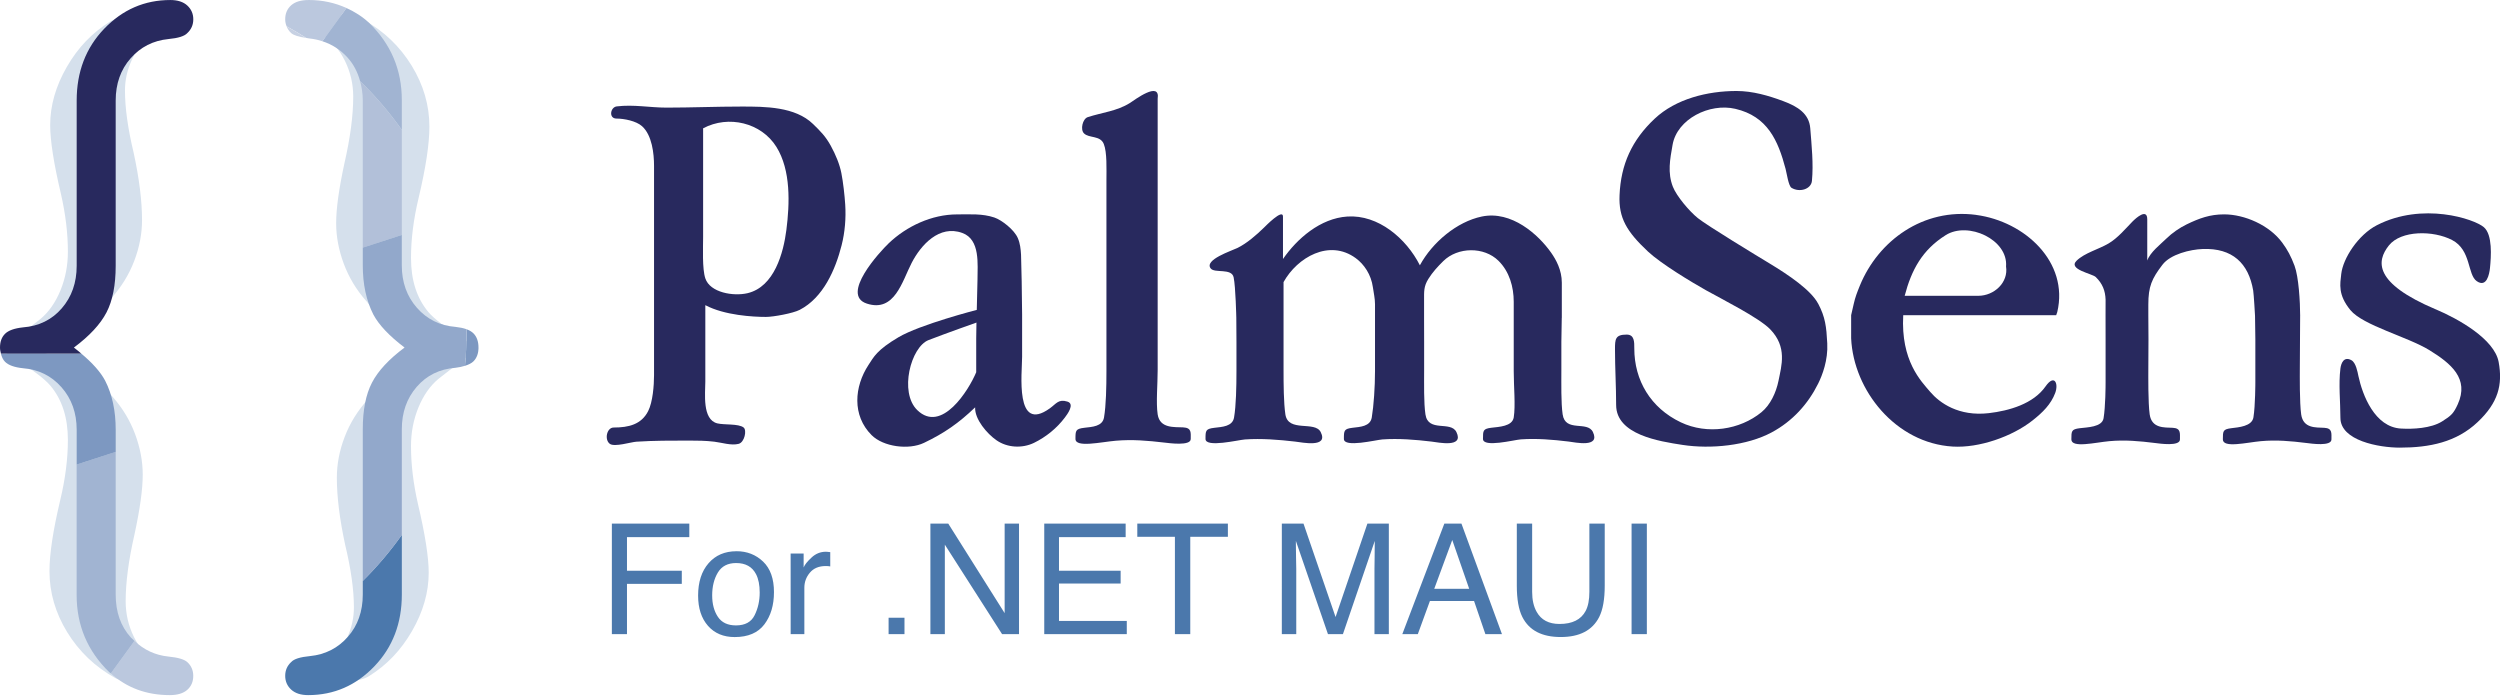
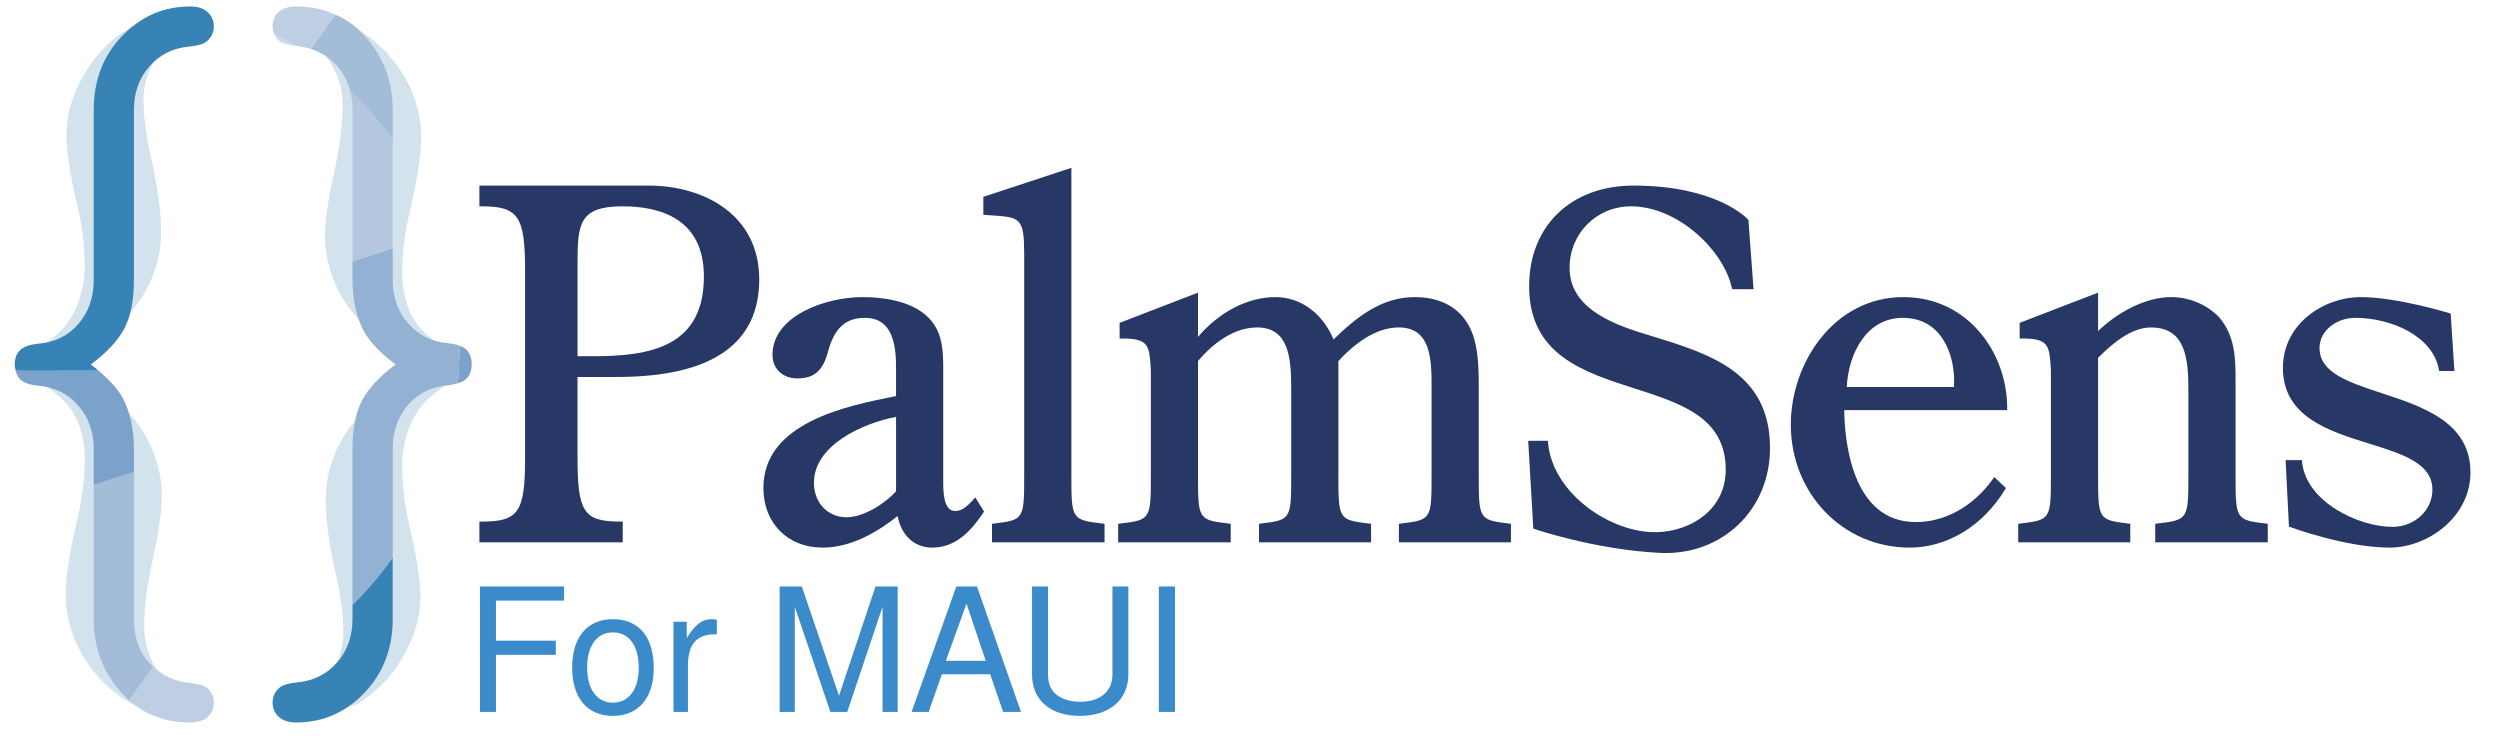
- <svg xmlns="http://www.w3.org/2000/svg" width="132.73" height="36.905" version="1.1" viewBox="0 0 132.73 36.905">
-   <g transform="translate(-25.93,-20.731)">
-     <g fill="#d5e0ec">
-       <path d="m36.168 21.653c-0.9 0.178-1.656 0.499-2.273 0.964-0.406 0.342-0.73 0.776-0.969 1.302-0.241 0.526-0.361 1.063-0.361 1.611 0 0.928 0.154 2.035 0.463 3.32 0.295 1.367 0.443 2.556 0.443 3.568 0 0.723-0.139 1.449-0.417 2.172-0.276 0.726-0.691 1.396-1.247 2.011-0.528 0.641-1.108 1.14-1.736 1.495-0.628 0.357-1.51 0.685-2.642 0.986v0.082c1.145 0.369 2.053 0.752 2.725 1.148s1.26 0.894 1.764 1.497c0.519 0.588 0.913 1.244 1.184 1.967 0.269 0.726 0.406 1.442 0.406 2.153 0 0.779-0.148 1.844-0.443 3.199-0.309 1.353-0.463 2.529-0.463 3.525 0 0.67 0.146 1.299 0.435 1.888 0.289 0.586 0.663 1.032 1.117 1.331 0.432 0.357 1.104 0.622 2.014 0.8 0 0-3.064 0.646-4.128 0.051-1.067-0.593-1.912-1.403-2.542-2.428-0.628-1.027-0.941-2.105-0.941-3.24 0-0.916 0.191-2.172 0.571-3.773 0.272-1.133 0.406-2.199 0.406-3.197 0-1.177-0.306-2.134-0.923-2.871-0.615-0.738-2.659-1.92-2.659-1.92s1.595-1.203 2.125-1.627c0.443-0.369 0.797-0.875 1.062-1.516 0.263-0.644 0.395-1.326 0.395-2.052 0-0.969-0.122-1.994-0.369-3.074-0.38-1.613-0.571-2.83-0.571-3.65 0-1.039 0.295-2.071 0.886-3.096s1.334-1.8 2.29-2.399 4.398-0.227 4.398-0.227z" />
-       <path d="m41.117 56.86c0.9-0.178 1.656-0.499 2.273-0.964 0.406-0.342 0.73-0.776 0.969-1.302 0.241-0.526 0.361-1.063 0.361-1.611 0-0.928-0.154-2.035-0.463-3.32-0.295-1.367-0.443-2.556-0.443-3.568 0-0.723 0.139-1.449 0.417-2.172 0.276-0.726 0.691-1.396 1.247-2.011 0.528-0.641 1.108-1.14 1.736-1.495 0.628-0.357 1.51-0.685 2.642-0.986v-0.082c-1.145-0.369-2.053-0.752-2.725-1.148s-1.26-0.894-1.764-1.497c-0.519-0.588-0.913-1.244-1.184-1.967-0.269-0.726-0.406-1.442-0.406-2.153 0-0.779 0.148-1.844 0.443-3.199 0.309-1.353 0.463-2.529 0.463-3.525 0-0.67-0.146-1.299-0.435-1.888-0.289-0.586-0.663-1.032-1.117-1.331-0.432-0.357-1.104-0.622-2.014-0.8 0 0 3.064-0.646 4.128-0.051 1.067 0.593 1.912 1.403 2.542 2.428 0.628 1.027 0.941 2.105 0.941 3.24 0 0.916-0.191 2.172-0.571 3.773-0.272 1.133-0.406 2.199-0.406 3.197 0 1.177 0.306 2.134 0.923 2.871 0.615 0.738 2.659 1.92 2.659 1.92s-1.595 1.203-2.125 1.627c-0.443 0.369-0.797 0.875-1.062 1.516-0.263 0.644-0.395 1.326-0.395 2.052 0 0.969 0.122 1.994 0.369 3.074 0.38 1.613 0.571 2.83 0.571 3.65 0 1.039-0.295 2.071-0.886 3.096s-1.334 1.8-2.29 2.399-4.398 0.227-4.398 0.227z" />
-     </g>
+ <svg xmlns="http://www.w3.org/2000/svg" version="1.1" viewBox="0 0 620 187.35">
+   <defs>
+     <style>.st0 {
+         fill: #2a2d69;
+       }
+ 
+       .st1 {
+         fill: #3783b6;
+       }
+ 
+       .st2 {
+         fill: #c9d6e7;
+       }
+ 
+       .st3 {
+         fill: none;
+       }
+ 
+       .st4 {
+         opacity: .23;
+       }
+ 
+       .st5 {
+         fill: #b4c7df;
+       }
+ 
+       .st6 {
+         fill: #3b8bcb;
+       }
+ 
+       .st7 {
+         display: none;
+       }
+ 
+       .st8 {
+         fill: #273866;
+       }
+ 
+       .st9 {
+         fill: #7ba2ca;
+       }
+ 
+       .st10 {
+         fill: #becee3;
+       }
+ 
+       .st11 {
+         fill: #a3bcd8;
+       }
+ 
+       .st12 {
+         fill: #93b1d2;
+       }</style>
+   </defs>
+   <g class="st7">
+     <path class="st3" d="m375.33 171.93c12.15 0 22.132-9.43 23.03-21.354h-46.06c0.898 11.924 10.88 21.354 23.03 21.354z" />
+     <path class="st0" d="M346.589,147.231h5.684c.799-11.423,9.938-20.565,21.352-21.396v-5.697c-14.544.846-26.221,12.54-27.036,27.092Z" />
+     <path class="st10" d="m404.06 150.6h-5.697c-0.831 11.414-9.973 20.553-21.396 21.352v5.684c14.552-0.815 26.246-12.492 27.092-27.036z" />
  </g>
-   <g transform="translate(-25.93,-20.731)" display="none">
-     <path d="m38.763 62.282c12.15 0 22.132-9.43 23.03-21.354h-46.06c0.898 11.924 10.88 21.354 23.03 21.354z" fill="none" />
-     <path d="m10.025 37.588h5.684c0.799-11.423 9.938-20.565 21.352-21.396v-5.697c-14.544 0.846-26.221 12.54-27.036 27.092z" fill="#28295e" />
-     <path d="m67.5 40.956h-5.697c-0.831 11.414-9.973 20.553-21.396 21.352v5.684c14.552-0.815 26.246-12.492 27.092-27.036z" fill="#bbc8de" />
+   <g class="st4">
+     <path class="st1" d="m67.823 175.44c4.328-0.858 7.966-2.401 10.935-4.64 1.955-1.647 3.513-3.735 4.663-6.264 1.16-2.529 1.735-5.116 1.735-7.749 0-4.466-0.742-9.791-2.227-15.974-1.422-6.577-2.133-12.297-2.133-17.169 0-3.48 0.669-6.972 2.007-10.452 1.328-3.492 3.325-6.717 6.001-9.675 2.54-3.086 5.332-5.487 8.353-7.192 3.021-1.717 7.266-3.295 12.713-4.745v-0.394c-5.51-1.775-9.879-3.619-13.11-5.522-3.23-1.902-6.064-4.304-8.489-7.204-2.499-2.831-4.391-5.986-5.698-9.466-1.296-3.492-1.955-6.937-1.955-10.359 0-3.747 0.711-8.874 2.133-15.394 1.485-6.508 2.227-12.169 2.227-16.96 0-3.225-0.7-6.253-2.091-9.083-1.39-2.819-3.189-4.965-5.374-6.403-2.08-1.717-5.311-2.993-9.691-3.851 0 0 14.741-3.109 19.864-0.244 5.133 2.854 9.2 6.752 12.232 11.682 3.021 4.942 4.527 10.127 4.527 15.591 0 4.408-0.92 10.452-2.75 18.155-1.307 5.452-1.955 10.58-1.955 15.382 0 5.661 1.474 10.266 4.443 13.816 2.959 3.55 12.796 9.236 12.796 9.236s-7.674 5.786-10.224 7.828c-2.133 1.775-3.837 4.211-5.112 7.297-1.265 3.097-1.903 6.38-1.903 9.872 0 4.663 0.585 9.594 1.777 14.791 1.83 7.761 2.75 13.619 2.75 17.563 0 5-1.422 9.965-4.265 14.895-2.844 4.93-6.416 8.663-11.019 11.543s-21.16 1.09-21.16 1.09z" />
  </g>
-   <g transform="translate(-25.93,-20.731)">
-     <path d="m42.315 20.732c-0.406 0-0.715 0.093-0.926 0.28s-0.317 0.435-0.317 0.743c0 0.136 0.028 0.259 0.074 0.373 0.351 0.197 0.699 0.396 1.036 0.614 0.074 0.011 0.124 0.028 0.207 0.036 0.231 0.024 0.448 0.075 0.657 0.142l1.281-1.763c-0.602-0.273-1.267-0.426-2.011-0.426" fill="#bbc8de" />
-     <path d="m44.325 21.158-1.281 1.763c0.511 0.163 0.961 0.449 1.342 0.87 0.32 0.354 0.533 0.775 0.662 1.247 0.815 0.792 1.555 1.657 2.215 2.587v-1.579c0-1.609-0.577-2.974-1.731-4.095-0.362-0.341-0.77-0.595-1.206-0.793" fill="#a1b4d2" />
-     <path d="m50.693 38.209 8e-3 0.169c0 0.598-0.029 1.19-0.084 1.774 0.19-0.06 0.348-0.135 0.449-0.236 0.179-0.179 0.268-0.423 0.268-0.731 0-0.325-0.09-0.577-0.268-0.756-0.09-0.09-0.214-0.163-0.373-0.22" fill="#7d98c1" />
-     <path d="m47.263 49.131c-0.62 0.874-1.313 1.691-2.072 2.444v0.723c0 0.894-0.264 1.641-0.792 2.242s-1.199 0.943-2.011 1.024c-0.52 0.049-0.853 0.154-0.999 0.317-0.211 0.195-0.317 0.439-0.317 0.731s0.106 0.536 0.317 0.731 0.512 0.293 0.902 0.293c1.365 0 2.535-0.508 3.51-1.524s1.463-2.287 1.463-3.815v-3.167" fill="#4b78ac" />
-     <path d="m41.145 22.129c0.052 0.133 0.13 0.253 0.243 0.358 0.136 0.122 0.418 0.202 0.792 0.257-0.337-0.218-0.685-0.418-1.036-0.614" fill="#c7d1e3" />
-     <path d="m45.048 25.039c0.087 0.319 0.143 0.658 0.143 1.032v7.809l2.072-0.673v-5.58c-0.659-0.93-1.4-1.795-2.215-2.587" fill="#b2c0d9" />
-     <path d="m47.263 33.205-2.072 0.673v0.942c0 1.008 0.187 1.877 0.56 2.608 0.293 0.553 0.845 1.138 1.658 1.755-0.829 0.617-1.406 1.239-1.731 1.865s-0.487 1.45-0.487 2.474v8.053c0.759-0.754 1.452-1.57 2.072-2.444v-5.608c0-0.894 0.264-1.645 0.792-2.255 0.528-0.609 1.215-0.946 2.06-1.011 0.197-0.022 0.356-0.06 0.501-0.106 0.055-0.584 0.084-1.176 0.084-1.774l-8e-3 -0.169c-0.158-0.057-0.351-0.097-0.578-0.122-0.829-0.065-1.511-0.402-2.048-1.012-0.536-0.609-0.804-1.361-0.804-2.255v-1.615" fill="#92a8cb" />
-     <path d="m33.07 54.758-1.255 1.726c0.847 0.763 1.888 1.152 3.132 1.152 0.406 0 0.715-0.094 0.926-0.28 0.211-0.187 0.317-0.435 0.317-0.743 0-0.293-0.106-0.537-0.317-0.731-0.163-0.146-0.496-0.244-1-0.293-0.705-0.072-1.303-0.357-1.804-0.831" fill="#bbc8de" />
-     <path d="m32.071 44.721-2.072 0.673v6.928c0 1.609 0.577 2.974 1.73 4.095l0.086 0.066 1.255-1.726-0.194-0.181c-0.537-0.593-0.804-1.353-0.804-2.279v-7.577" fill="#a1b4d2" />
-     <path d="m30.246 39.504h-4.267c0.041 0.171 0.106 0.323 0.219 0.436 0.179 0.179 0.495 0.293 0.951 0.341 0.829 0.065 1.511 0.402 2.048 1.012 0.536 0.609 0.804 1.361 0.804 2.254v1.848l2.072-0.673v-1.174c0-1.007-0.187-1.877-0.561-2.608-0.241-0.456-0.67-0.935-1.265-1.435" fill="#7d98c1" />
-     <path d="m29.853 39.184c0.829-0.617 1.406-1.239 1.731-1.865 0.325-0.625 0.488-1.45 0.488-2.474v-8.775c0-0.894 0.264-1.641 0.792-2.242s1.198-0.943 2.011-1.024c0.52-0.049 0.853-0.154 1-0.317 0.211-0.195 0.317-0.439 0.317-0.731s-0.106-0.536-0.317-0.731c-0.212-0.195-0.512-0.293-0.902-0.293-1.365 0-2.535 0.508-3.51 1.524s-1.462 2.287-1.462 3.815v8.775c0 0.894-0.264 1.645-0.792 2.255-0.528 0.609-1.215 0.946-2.06 1.011-0.455 0.049-0.772 0.163-0.951 0.341s-0.268 0.422-0.268 0.731c0 0.12 0.025 0.22 0.05 0.32h4.267c-0.126-0.106-0.25-0.212-0.393-0.32z" fill="#28295e" />
-     <g display="none" fill="#4b78ac">
-       <path d="m58.483 48.499h3.896v0.665h-3.107v1.886h2.725v0.665h-2.725v2.716h-0.789v-5.931z" />
-       <path d="m62.902 52.287c0-0.316 0.044-0.611 0.133-0.885 0.088-0.274 0.221-0.512 0.398-0.714s0.395-0.361 0.652-0.478 0.558-0.175 0.901-0.175c0.337 0 0.637 0.058 0.897 0.175 0.26 0.116 0.479 0.275 0.656 0.478s0.31 0.44 0.399 0.714c0.088 0.274 0.133 0.569 0.133 0.885s-0.044 0.609-0.133 0.88-0.222 0.508-0.399 0.71-0.396 0.361-0.656 0.478-0.56 0.174-0.897 0.174c-0.344 0-0.644-0.058-0.901-0.174-0.258-0.116-0.475-0.275-0.652-0.478s-0.31-0.439-0.398-0.71c-0.089-0.271-0.133-0.565-0.133-0.88zm0.748 0c0 0.26 0.034 0.491 0.104 0.693s0.165 0.371 0.287 0.507 0.265 0.24 0.428 0.312c0.164 0.072 0.336 0.108 0.52 0.108s0.355-0.036 0.519-0.108c0.163-0.072 0.306-0.176 0.428-0.312s0.217-0.305 0.287-0.507 0.104-0.433 0.104-0.693-0.035-0.492-0.104-0.694-0.165-0.372-0.287-0.511c-0.122-0.138-0.265-0.244-0.428-0.316-0.164-0.072-0.336-0.108-0.519-0.108s-0.356 0.036-0.52 0.108c-0.163 0.072-0.306 0.178-0.428 0.316-0.122 0.139-0.217 0.309-0.287 0.511s-0.104 0.434-0.104 0.694z" />
-       <path d="m67.878 50.136h0.665v0.905h0.017c0.171-0.349 0.382-0.606 0.631-0.772 0.249-0.167 0.565-0.244 0.947-0.233v0.748c-0.282 0-0.523 0.039-0.723 0.116s-0.36 0.191-0.482 0.34-0.21 0.333-0.266 0.548c-0.056 0.216-0.083 0.46-0.083 0.731v1.911h-0.706z" />
-       <path d="m73.095 48.499h2.035c0.914 0 1.617 0.232 2.11 0.698 0.493 0.465 0.739 1.174 0.739 2.126 0 0.499-0.055 0.94-0.166 1.325s-0.282 0.709-0.515 0.972c-0.232 0.263-0.529 0.464-0.889 0.603-0.36 0.138-0.787 0.208-1.279 0.208h-2.035v-5.931zm0.789 5.267h1.312c0.088 0 0.199-7e-3 0.333-0.021 0.133-0.014 0.274-0.047 0.423-0.1 0.15-0.052 0.298-0.128 0.444-0.229 0.147-0.1 0.278-0.235 0.395-0.407 0.116-0.172 0.211-0.386 0.286-0.644 0.075-0.257 0.112-0.569 0.112-0.935 0-0.354-0.035-0.671-0.104-0.951s-0.183-0.517-0.34-0.71-0.361-0.343-0.61-0.449c-0.25-0.105-0.557-0.158-0.922-0.158h-1.329v4.602z" />
-       <path d="m82.498 53.068c-0.094 0.477-0.302 0.839-0.624 1.088s-0.727 0.374-1.215 0.374c-0.344 0-0.643-0.057-0.895-0.17-0.253-0.113-0.465-0.27-0.637-0.469s-0.301-0.438-0.387-0.714c-0.086-0.277-0.135-0.579-0.146-0.905 0-0.321 0.05-0.619 0.15-0.893s0.239-0.511 0.419-0.71 0.393-0.354 0.64-0.465c0.246-0.111 0.516-0.167 0.81-0.167 0.382 0 0.699 0.079 0.951 0.237s0.454 0.359 0.606 0.603 0.258 0.509 0.316 0.797 0.082 0.562 0.07 0.822h-3.214c-6e-3 0.188 0.017 0.367 0.066 0.536 0.05 0.169 0.13 0.319 0.241 0.449s0.252 0.234 0.424 0.312c0.171 0.078 0.374 0.116 0.606 0.116 0.293 0 0.537-0.069 0.731-0.208 0.194-0.138 0.321-0.349 0.382-0.631h0.706zm-0.689-1.196c-0.011-0.166-0.048-0.324-0.112-0.474-0.064-0.149-0.15-0.278-0.258-0.386s-0.237-0.194-0.386-0.257-0.31-0.096-0.482-0.096c-0.183 0-0.347 0.032-0.494 0.096-0.146 0.063-0.273 0.151-0.378 0.262s-0.188 0.24-0.249 0.386c-0.061 0.147-0.097 0.303-0.108 0.469z" />
-       <path d="m85.223 54.43h-0.756l-1.595-4.294h0.789l1.205 3.58h0.017l1.171-3.58h0.739z" />
-       <path d="m91.112 53.068c-0.094 0.477-0.302 0.839-0.624 1.088s-0.727 0.374-1.215 0.374c-0.344 0-0.643-0.057-0.895-0.17-0.253-0.113-0.465-0.27-0.637-0.469s-0.301-0.438-0.387-0.714c-0.086-0.277-0.135-0.579-0.146-0.905 0-0.321 0.05-0.619 0.15-0.893s0.239-0.511 0.419-0.71 0.393-0.354 0.64-0.465c0.246-0.111 0.516-0.167 0.81-0.167 0.382 0 0.699 0.079 0.951 0.237s0.454 0.359 0.606 0.603 0.258 0.509 0.316 0.797 0.082 0.562 0.07 0.822h-3.214c-6e-3 0.188 0.017 0.367 0.066 0.536 0.05 0.169 0.13 0.319 0.241 0.449s0.252 0.234 0.424 0.312c0.171 0.078 0.374 0.116 0.606 0.116 0.293 0 0.537-0.069 0.731-0.208 0.194-0.138 0.321-0.349 0.382-0.631h0.706zm-0.69-1.196c-0.011-0.166-0.048-0.324-0.112-0.474-0.064-0.149-0.15-0.278-0.258-0.386s-0.237-0.194-0.386-0.257-0.31-0.096-0.482-0.096c-0.183 0-0.347 0.032-0.494 0.096-0.146 0.063-0.273 0.151-0.378 0.262s-0.188 0.24-0.249 0.386c-0.061 0.147-0.097 0.303-0.108 0.469z" />
-       <path d="m91.942 48.499h0.706v5.931h-0.706z" />
-       <path d="m93.512 52.287c0-0.316 0.044-0.611 0.133-0.885 0.088-0.274 0.221-0.512 0.398-0.714s0.395-0.361 0.652-0.478 0.558-0.175 0.901-0.175c0.337 0 0.637 0.058 0.897 0.175 0.26 0.116 0.479 0.275 0.656 0.478s0.31 0.44 0.399 0.714c0.088 0.274 0.133 0.569 0.133 0.885s-0.044 0.609-0.133 0.88-0.222 0.508-0.399 0.71-0.396 0.361-0.656 0.478-0.56 0.174-0.897 0.174c-0.344 0-0.644-0.058-0.901-0.174-0.258-0.116-0.475-0.275-0.652-0.478s-0.31-0.439-0.398-0.71c-0.089-0.271-0.133-0.565-0.133-0.88zm0.748 0c0 0.26 0.034 0.491 0.104 0.693s0.165 0.371 0.287 0.507 0.265 0.24 0.428 0.312c0.164 0.072 0.336 0.108 0.52 0.108s0.355-0.036 0.519-0.108c0.163-0.072 0.306-0.176 0.428-0.312s0.217-0.305 0.287-0.507 0.104-0.433 0.104-0.693-0.035-0.492-0.104-0.694-0.165-0.372-0.287-0.511c-0.122-0.138-0.265-0.244-0.428-0.316-0.164-0.072-0.336-0.108-0.519-0.108s-0.356 0.036-0.52 0.108c-0.163 0.072-0.306 0.178-0.428 0.316-0.122 0.139-0.217 0.309-0.287 0.511s-0.104 0.434-0.104 0.694z" />
-       <path d="m98.538 50.136h0.706v0.581h0.017c0.116-0.238 0.299-0.411 0.548-0.519s0.523-0.162 0.822-0.162c0.332 0 0.622 0.061 0.868 0.183s0.451 0.287 0.615 0.494c0.163 0.208 0.287 0.447 0.37 0.718s0.125 0.56 0.125 0.864-0.04 0.593-0.121 0.864c-0.08 0.271-0.202 0.508-0.365 0.71-0.164 0.202-0.369 0.363-0.615 0.481-0.247 0.119-0.533 0.179-0.86 0.179-0.111 0-0.23-0.011-0.357-0.033s-0.254-0.06-0.382-0.112c-0.127-0.052-0.248-0.122-0.361-0.208-0.114-0.086-0.209-0.192-0.287-0.32h-0.017v2.218h-0.706v-5.939zm3.323 2.11c0-0.2-0.026-0.395-0.079-0.586s-0.133-0.361-0.241-0.511-0.247-0.269-0.416-0.357c-0.169-0.089-0.367-0.133-0.594-0.133-0.238 0-0.44 0.047-0.606 0.142s-0.302 0.217-0.407 0.37c-0.105 0.152-0.181 0.325-0.229 0.519-0.047 0.194-0.07 0.39-0.07 0.59 0 0.21 0.025 0.414 0.075 0.61 0.05 0.197 0.129 0.37 0.237 0.519 0.108 0.15 0.248 0.27 0.419 0.362 0.171 0.091 0.379 0.137 0.623 0.137 0.238 0 0.44-0.047 0.606-0.141s0.299-0.219 0.398-0.374c0.1-0.155 0.172-0.332 0.216-0.531 0.044-0.2 0.066-0.404 0.066-0.615z" />
-       <path d="m107.11 53.068c-0.094 0.477-0.302 0.839-0.624 1.088s-0.727 0.374-1.215 0.374c-0.344 0-0.643-0.057-0.895-0.17-0.253-0.113-0.465-0.27-0.637-0.469s-0.301-0.438-0.387-0.714c-0.086-0.277-0.135-0.579-0.146-0.905 0-0.321 0.05-0.619 0.15-0.893s0.239-0.511 0.419-0.71 0.393-0.354 0.64-0.465c0.246-0.111 0.516-0.167 0.81-0.167 0.382 0 0.699 0.079 0.951 0.237s0.454 0.359 0.606 0.603 0.258 0.509 0.316 0.797 0.082 0.562 0.07 0.822h-3.214c-6e-3 0.188 0.017 0.367 0.066 0.536 0.05 0.169 0.13 0.319 0.241 0.449s0.252 0.234 0.424 0.312c0.171 0.078 0.374 0.116 0.606 0.116 0.293 0 0.537-0.069 0.731-0.208 0.194-0.138 0.321-0.349 0.382-0.631h0.706zm-0.689-1.196c-0.011-0.166-0.048-0.324-0.112-0.474-0.064-0.149-0.15-0.278-0.258-0.386s-0.237-0.194-0.386-0.257-0.31-0.096-0.482-0.096c-0.183 0-0.347 0.032-0.494 0.096-0.146 0.063-0.273 0.151-0.378 0.262s-0.188 0.24-0.249 0.386c-0.061 0.147-0.097 0.303-0.108 0.469z" />
-       <path d="m107.88 50.136h0.665v0.905h0.017c0.171-0.349 0.382-0.606 0.631-0.772 0.249-0.167 0.565-0.244 0.947-0.233v0.748c-0.282 0-0.523 0.039-0.723 0.116s-0.36 0.191-0.482 0.34-0.21 0.333-0.266 0.548c-0.056 0.216-0.083 0.46-0.083 0.731v1.911h-0.706z" />
-       <path d="m111.1 53.076c6e-3 0.161 0.042 0.293 0.108 0.399 0.066 0.105 0.153 0.189 0.262 0.253 0.108 0.064 0.229 0.11 0.365 0.137 0.136 0.028 0.275 0.042 0.419 0.042 0.111 0 0.227-8e-3 0.349-0.025s0.234-0.047 0.336-0.091 0.187-0.109 0.253-0.195c0.066-0.085 0.1-0.195 0.1-0.328 0-0.138-0.041-0.25-0.121-0.336-0.08-0.085-0.186-0.156-0.315-0.212-0.13-0.055-0.28-0.101-0.449-0.137s-0.342-0.073-0.519-0.112-0.349-0.086-0.515-0.141-0.316-0.127-0.449-0.216-0.24-0.202-0.32-0.341c-0.08-0.138-0.12-0.31-0.12-0.515 0-0.216 0.048-0.401 0.145-0.557 0.097-0.155 0.222-0.281 0.374-0.378s0.324-0.169 0.515-0.216 0.38-0.071 0.569-0.071c0.238 0 0.461 0.021 0.668 0.062 0.208 0.042 0.391 0.114 0.548 0.216 0.158 0.103 0.284 0.241 0.378 0.416s0.15 0.392 0.167 0.652h-0.706c-0.011-0.138-0.049-0.253-0.112-0.345-0.064-0.091-0.141-0.165-0.232-0.22-0.092-0.056-0.194-0.096-0.308-0.121s-0.229-0.038-0.345-0.038c-0.105 0-0.212 9e-3 -0.32 0.025s-0.207 0.046-0.295 0.088-0.161 0.099-0.216 0.171c-0.056 0.072-0.083 0.162-0.083 0.268 0 0.128 0.042 0.231 0.128 0.309s0.195 0.144 0.328 0.197 0.283 0.098 0.449 0.134 0.333 0.074 0.499 0.112c0.177 0.039 0.35 0.085 0.519 0.141s0.318 0.128 0.449 0.22c0.13 0.091 0.235 0.206 0.315 0.343 0.08 0.138 0.121 0.309 0.121 0.514 0 0.254-0.054 0.468-0.162 0.642s-0.249 0.313-0.424 0.418c-0.174 0.104-0.371 0.179-0.589 0.224-0.219 0.044-0.437 0.066-0.652 0.066-0.244 0-0.472-0.026-0.685-0.079s-0.403-0.136-0.569-0.25c-0.166-0.113-0.299-0.263-0.398-0.449-0.1-0.185-0.155-0.411-0.167-0.677h0.706z" />
-     </g>
-     <g fill="#28295e">
-       <path d="m122.46 36.856c-0.377-0.718-1.556-1.521-2.592-2.145-0.655-0.396-3.306-2.005-3.796-2.4-0.45-0.362-1.13-1.165-1.326-1.666-0.29-0.741-0.152-1.456-0.015-2.228 0.241-1.369 1.96-2.227 3.328-1.909 1.709 0.397 2.272 1.679 2.671 3.189 0.058 0.218 0.155 0.906 0.313 1.004 0.423 0.262 1.043 0.08 1.086-0.366 0.088-0.904-0.018-1.89-0.089-2.797-0.063-0.773-0.666-1.154-1.43-1.437-0.782-0.293-1.632-0.539-2.485-0.539-1.544 0-3.222 0.418-4.343 1.469-1.217 1.141-1.8 2.438-1.867 4.067-0.05 1.195 0.364 1.914 1.507 2.986 0.691 0.646 2.297 1.616 3.091 2.062 0.794 0.445 2.798 1.449 3.396 2.063 0.916 0.943 0.609 1.922 0.444 2.744-0.126 0.618-0.428 1.275-0.906 1.665-1.144 0.936-2.876 1.203-4.281 0.534-1.599-0.761-2.468-2.225-2.468-3.923 0-0.337 0.012-0.734-0.404-0.734-0.61 0-0.621 0.243-0.621 0.784 0 0.986 0.061 1.967 0.061 2.953 0 1.581 2.292 1.931 3.524 2.12 1.502 0.231 3.423 0.04 4.733-0.664 1.109-0.594 1.935-1.512 2.471-2.595 0.22-0.445 0.527-1.239 0.481-2.132s-0.105-1.391-0.481-2.106z" />
-       <path d="m63.378 36.933c1.025 0.544 2.547 0.624 3.218 0.624 0.395 0 1.436-0.192 1.788-0.373 1.259-0.649 1.903-2.145 2.23-3.435 0.175-0.691 0.236-1.436 0.191-2.147-0.03-0.485-0.11-1.2-0.205-1.68-0.092-0.468-0.298-0.968-0.561-1.45-0.276-0.503-0.55-0.775-0.943-1.157-0.949-0.923-2.542-0.927-3.79-0.927-1.34 0-2.68 0.057-3.987 0.057-0.882 0-1.747-0.175-2.644-0.065-0.345 0.041-0.44 0.646-0.015 0.646 0.405 0 1.047 0.126 1.357 0.405 0.535 0.479 0.637 1.461 0.637 2.103v11.122c0 0.538-0.067 1.421-0.313 1.903-0.358 0.705-1.03 0.87-1.828 0.87-0.374 0-0.503 0.65-0.205 0.867 0.248 0.182 1.128-0.098 1.414-0.115 0.924-0.059 1.853-0.059 2.781-0.059 0.453 0 0.9 5e-3 1.349 0.059 0.405 0.049 0.904 0.217 1.293 0.115 0.316-0.081 0.446-0.727 0.265-0.868-0.271-0.213-1.02-0.128-1.395-0.219-0.816-0.202-0.638-1.605-0.638-2.22v-4.054zm-0.119-9.389c1.352-0.719 3.092-0.298 3.892 0.986 0.776 1.246 0.706 3.018 0.53 4.405-0.154 1.207-0.633 3.022-2.064 3.362-0.75 0.177-1.987-0.031-2.239-0.783-0.172-0.512-0.118-1.625-0.118-2.216v-5.753z" />
-       <path d="m82.603 42.053c-0.476-0.147-0.586 0.105-0.934 0.357-1.872 1.347-1.473-1.876-1.473-2.742v-2.235c0-0.735-0.042-2.947-0.057-3.182-0.017-0.289-0.047-0.592-0.17-0.877-0.186-0.442-0.854-0.963-1.247-1.095-0.638-0.215-1.293-0.165-1.983-0.165-1.334 0-2.675 0.625-3.625 1.533-0.482 0.461-2.579 2.74-1.163 3.202 1.479 0.485 1.879-1.192 2.381-2.161 0.491-0.95 1.466-2.037 2.691-1.588 0.959 0.351 0.804 1.665 0.804 2.488 0 0.194-0.02 0.814-0.038 1.596 0 0-3.009 0.774-4.157 1.452-1.146 0.678-1.311 1.04-1.595 1.475-0.75 1.145-0.879 2.675 0.169 3.722 0.624 0.622 1.969 0.798 2.779 0.411 1.079-0.515 1.845-1.05 2.717-1.886-0.03 0.632 0.632 1.4 1.134 1.748 0.564 0.394 1.354 0.444 1.987 0.139 0.645-0.314 1.217-0.781 1.64-1.343 0.128-0.168 0.545-0.723 0.141-0.848zm-4.844-3.367v1.808c-0.393 0.948-1.837 3.269-3.129 2.011-0.973-0.945-0.34-3.355 0.598-3.718 0.937-0.363 2.544-0.93 2.544-0.93-8e-3 0.323-0.013 0.828-0.013 0.828z" />
-       <path d="m87.393 37.609v-11.633c0.15-0.986-1.247 0.08-1.475 0.223-0.688 0.433-1.477 0.504-2.238 0.751-0.27 0.089-0.408 0.66-0.197 0.864 0.268 0.264 0.86 0.097 1.048 0.558 0.18 0.443 0.142 1.327 0.142 1.94v10.132c0 0.818-0.02 1.827-0.129 2.453-0.082 0.478-0.63 0.497-1.047 0.546-0.466 0.057-0.468 0.15-0.468 0.593 0 0.478 1.349 0.162 2.141 0.094 0.883-0.076 1.695-5e-3 2.573 0.098 0.268 0.031 1.409 0.19 1.405-0.19-3e-3 -0.323 0.065-0.594-0.404-0.617s-1.237 0.064-1.351-0.69c-0.093-0.619 0-1.597 0-2.361v-2.76z" />
-       <path d="m108.85 37.609v-1.869c0-0.67-0.304-1.22-0.566-1.592-0.679-0.965-2.104-2.251-3.683-1.921-1.325 0.276-2.626 1.374-3.287 2.589-0.722-1.425-2.209-2.698-3.853-2.589-1.437 0.096-2.666 1.174-3.415 2.255v-2.255c0-0.445-0.944 0.526-1.004 0.584-0.398 0.39-0.91 0.837-1.413 1.085-0.298 0.147-1.784 0.626-1.42 1.088 0.211 0.268 1.114-0.034 1.218 0.474 0.106 0.506 0.141 2.152 0.141 2.152l8e-3 1.275v1.56c0 0.818-0.02 1.827-0.128 2.453-0.082 0.478-0.631 0.497-1.047 0.546-0.467 0.057-0.468 0.15-0.468 0.593 0 0.478 1.747 0.049 2.096 0.025 0.885-0.06 1.786 0.012 2.663 0.114 0.372 0.043 1.782 0.346 1.358-0.503-0.306-0.617-1.729 0.036-1.877-0.943-0.091-0.619-0.097-1.597-0.097-2.361v-4.661c0.727-1.31 2.429-2.302 3.835-1.27 0.44 0.323 0.815 0.866 0.909 1.548 0.04 0.295 0.112 0.587 0.112 0.891v3.567c0 0.818-0.067 1.827-0.172 2.453-0.08 0.478-0.616 0.497-1.024 0.546-0.454 0.057-0.456 0.15-0.456 0.593 0 0.478 1.704 0.049 2.047 0.025 0.863-0.06 1.744 0.012 2.6 0.114 0.364 0.043 1.74 0.346 1.328-0.503-0.299-0.617-1.502 0.036-1.646-0.943-0.09-0.619-0.069-1.597-0.069-2.361v-1.485l-3e-3 -1.275v-0.926c0-0.471-0.023-0.742 0.228-1.143 0.225-0.36 0.493-0.651 0.792-0.946 0.766-0.753 2.16-0.779 2.933-0.014 0.577 0.571 0.807 1.383 0.807 2.176v3.687c0 0.818 0.101 1.827 0 2.453-0.08 0.478-0.789 0.497-1.189 0.546-0.443 0.057-0.444 0.15-0.444 0.593 0 0.478 1.665 0.049 2 0.025 0.843-0.06 1.704 0.012 2.541 0.114 0.354 0.043 1.699 0.346 1.297-0.503-0.292-0.617-1.468 0.036-1.609-0.943-0.087-0.619-0.067-1.597-0.067-2.361v-1.485l0.021-1.275z" />
-       <path d="m132 37.132c-0.011 0.03 0 0 0 0z" />
-       <path d="m130.85 32.14c-2.809-0.375-5.199 1.364-6.178 3.759-0.143 0.354-0.242 0.601-0.323 0.963-0.067 0.296-0.138 0.602-0.138 0.602v1.229c0.125 2.768 2.368 5.566 5.393 5.747 1.393 0.085 3.153-0.529 4.236-1.385 0.541-0.426 0.979-0.858 1.205-1.461 0.188-0.504-0.041-1.022-0.513-0.348-0.644 0.924-1.928 1.294-3.013 1.42-1.596 0.185-2.609-0.543-3.106-1.125s-1.57-1.652-1.437-4.076h8.121c6e-3 -0.02 0.021-0.06 0.058-0.168 0.625-2.646-1.719-4.811-4.306-5.155zm0.105 4.296h-3.902c0.36-1.373 0.931-2.438 2.182-3.223 1.187-0.744 3.317 0.237 3.2 1.666 0.133 0.844-0.623 1.557-1.481 1.557z" />
-       <path d="m155.25 37.156c-3.311-1.4-3.152-2.562-2.489-3.394 0.644-0.807 2.355-0.809 3.358-0.286 1.02 0.532 0.803 1.835 1.308 2.183 0.521 0.359 0.668-0.361 0.702-0.71 0.059-0.598 0.143-1.75-0.324-2.154-0.515-0.446-3.261-1.349-5.68-0.108-0.994 0.51-1.804 1.766-1.894 2.592-0.059 0.536-0.184 1.095 0.485 1.914 0.67 0.818 3.047 1.42 4.195 2.128s2.127 1.51 1.506 2.875c-0.219 0.479-0.339 0.601-0.835 0.911-0.588 0.367-1.541 0.414-2.179 0.377-1.391-0.078-2.042-1.766-2.261-2.791-0.046-0.223-0.132-0.702-0.367-0.836-0.402-0.225-0.552 0.155-0.588 0.439-0.104 0.848 0 1.764 0 2.618 0 1.219 2.065 1.583 3.152 1.583 1.584 0 3.009-0.293 4.13-1.353 1.092-1.025 1.344-1.983 1.119-3.196-0.225-1.212-2.126-2.281-3.338-2.794z" />
-       <path d="m148.05 37.501c0-0.743-0.079-2.072-0.298-2.66-0.19-0.506-0.372-0.845-0.652-1.225-0.688-0.936-2.005-1.504-3.087-1.504-0.755 0-1.314 0.206-1.984 0.529-0.383 0.186-0.775 0.456-1.077 0.752-0.326 0.319-0.861 0.725-1.02 1.17v-2.187c0-0.592-0.573-0.099-0.793 0.126-0.378 0.39-0.783 0.874-1.263 1.156-0.521 0.308-1.27 0.498-1.696 0.915-0.475 0.467 0.831 0.682 1.02 0.868 0.36 0.353 0.503 0.727 0.52 1.198 4e-3 0.171-2e-3 0.836-2e-3 0.836l2e-3 1.281v2.283c0 0.167-4e-3 1.269-0.107 1.895-0.077 0.478-0.876 0.482-1.269 0.532-0.439 0.057-0.441 0.15-0.441 0.593 0 0.478 1.271 0.162 2.017 0.094 0.832-0.076 1.597-5e-3 2.424 0.098 0.252 0.031 1.327 0.19 1.324-0.19-3e-3 -0.323 0.061-0.594-0.381-0.617s-1.118 0.042-1.226-0.712c-0.088-0.619-0.072-2.094-0.072-2.374 0-0.41 8e-3 -1.616 8e-3 -1.616l-8e-3 -1.282v-0.557c0-0.965 0.184-1.375 0.749-2.115 0.427-0.562 1.475-0.812 2.141-0.837 1.572-0.059 2.431 0.755 2.677 2.203 0.035 0.209 0.098 1.347 0.098 1.347l0.017 1.24v2.283s0 1.24-0.102 1.866c-0.077 0.478-0.789 0.527-1.182 0.576-0.439 0.057-0.441 0.15-0.441 0.593 0 0.478 1.271 0.162 2.017 0.094 0.832-0.076 1.597-5e-3 2.424 0.098 0.252 0.031 1.327 0.19 1.324-0.19-3e-3 -0.323 0.061-0.594-0.381-0.617s-1.118 0.042-1.226-0.712c-0.088-0.619-0.072-2.094-0.072-2.374 0 0 0.017-2.113 0.017-2.856z" />
-     </g>
-     <g fill="#4b78ac" stroke-width="1.028">
-       <path transform="matrix(1.0051 0 0 .99494 25.93 20.731)" d="m32.32 27.941h4.091v0.723h-3.292v1.791h2.895v0.703h-2.895v2.682h-0.799zm6.556 5.432q0.719 0 0.984-0.542 0.269-0.546 0.269-1.212 0-0.602-0.193-0.98-0.305-0.594-1.052-0.594-0.662 0-0.964 0.506-0.301 0.506-0.301 1.22 0 0.687 0.301 1.144 0.301 0.458 0.956 0.458zm0.028-3.959q0.831 0 1.405 0.554 0.574 0.554 0.574 1.63 0 1.04-0.506 1.718-0.506 0.679-1.57 0.679-0.887 0-1.409-0.598-0.522-0.602-0.522-1.614 0-1.084 0.55-1.726 0.55-0.642 1.478-0.642zm-0.024 0.02m2.883 0.104h0.687v0.743q0.084-0.217 0.414-0.526 0.329-0.313 0.759-0.313 0.02 0 0.068 4e-3t0.165 0.016v0.763q-0.064-0.012-0.12-0.016-0.052-4e-3 -0.116-4e-3 -0.546 0-0.839 0.353-0.293 0.349-0.293 0.807v2.473h-0.723zm5.175 3.425h0.839v0.875h-0.839zm2.208-5.023h0.943l2.979 4.778v-4.778h0.759v5.898h-0.895l-3.023-4.774v4.774h-0.763zm2.288 0m3.726 0h4.3v0.723h-3.521v1.791h3.256v0.683h-3.256v1.999h3.581v0.703h-4.36zm2.18 0m7.52 0v0.703h-1.987v5.195h-0.811v-5.195h-1.987v-0.703zm2.85 0h1.144l1.694 4.986 1.682-4.986h1.132v5.898h-0.759v-3.481q0-0.181 8e-3 -0.598 8e-3 -0.418 8e-3 -0.895l-1.682 4.974h-0.791l-1.694-4.974v0.181q0 0.217 8e-3 0.662 0.012 0.442 0.012 0.65v3.481h-0.763zm9.897 3.481-0.895-2.606-0.952 2.606zm-1.313-3.481h0.903l2.14 5.898h-0.875l-0.598-1.766h-2.333l-0.638 1.766h-0.819zm0.414 0m4.224 0v3.646q0 0.642 0.241 1.068 0.357 0.642 1.204 0.642 1.016 0 1.381-0.695 0.197-0.377 0.197-1.016v-3.646h0.811v3.312q0 1.088-0.293 1.674-0.538 1.068-2.031 1.068t-2.027-1.068q-0.293-0.586-0.293-1.674v-3.312zm1.514 0m3.738 0h0.807v5.898h-0.807z" aria-label="For .NET MAUI" />
-     </g>
+   <path class="st10" d="M73.585,1.603c-1.955,0-3.441.45-4.458,1.349-1.016.899-1.524,2.092-1.524,3.577,0,.655.134,1.246.354,1.797h0c1.688.946,3.362,1.906,4.983,2.956h0c.354.051.596.135.995.173,1.112.115,2.154.361,3.161.683h0l6.164-8.484c-2.898-1.313-6.095-2.051-9.675-2.051" />
+   <path class="st11" d="m83.26 3.654-6.164 8.484c2.461 0.785 4.625 2.158 6.458 4.185 1.539 1.703 2.563 3.727 3.184 6.002 3.921 3.812 7.483 7.974 10.656 12.447v-7.6c0-7.741-2.775-14.31-8.328-19.704-1.74-1.643-3.705-2.862-5.805-3.814" />
+   <path class="st9" d="M113.896,85.696l.038.811h0c0,2.879-.141,5.726-.406,8.535.916-.288,1.675-.647,2.162-1.135.86-.86,1.291-2.034,1.291-3.519,0-1.564-.431-2.775-1.291-3.635-.431-.431-1.029-.783-1.793-1.057" />
+   <path class="st1" d="M97.392,138.251c-2.984,4.207-6.318,8.134-9.969,11.76v3.477h0c0,4.299-1.272,7.897-3.812,10.789-2.542,2.894-5.767,4.537-9.677,4.926-2.501.235-4.104.743-4.808,1.526-1.016.937-1.524,2.111-1.524,3.519s.508,2.58,1.524,3.519c1.016.937,2.463,1.407,4.339,1.407,6.569,0,12.198-2.444,16.889-7.331,4.691-4.888,7.037-11.006,7.037-18.355v-15.237" />
+   <path class="st2" d="M67.957,8.326c.252.638.625,1.219,1.17,1.722.653.589,2.013.973,3.812,1.234-1.62-1.05-3.295-2.01-4.983-2.956" />
+   <path class="st5" d="M86.737,22.325c.42,1.535.687,3.167.687,4.964v37.572l9.969-3.24v-26.849h0c-3.172-4.473-6.734-8.635-10.656-12.447" />
+   <path class="st12" d="M97.392,61.621h0l-9.969,3.24v4.533c0,4.849.899,9.032,2.696,12.55,1.407,2.659,4.066,5.474,7.976,8.445h0c-3.987,2.971-6.764,5.963-8.328,8.971-1.564,3.011-2.344,6.979-2.344,11.905v38.746c3.65-3.626,6.985-7.553,9.969-11.76v-26.986h0c0-4.299,1.27-7.916,3.812-10.849,2.54-2.932,5.844-4.553,9.91-4.866.948-.103,1.714-.29,2.412-.508.265-2.809.406-5.656.406-8.535l-.038-.811h0c-.762-.273-1.688-.468-2.781-.585-3.989-.312-7.272-1.934-9.852-4.868-2.58-2.932-3.87-6.548-3.87-10.849v-7.773" />
+   <g class="st4">
+     <path class="st1" d="m52.92 6.035c-4.328 0.858-7.966 2.401-10.935 4.64-1.955 1.647-3.513 3.735-4.663 6.264-1.16 2.529-1.735 5.116-1.735 7.749 0 4.466 0.742 9.791 2.227 15.974 1.422 6.577 2.133 12.297 2.133 17.169 0 3.48-0.669 6.972-2.007 10.452-1.328 3.492-3.325 6.717-6.001 9.675-2.54 3.086-5.332 5.487-8.353 7.192-3.021 1.717-7.266 3.295-12.713 4.745v0.394c5.51 1.775 9.879 3.619 13.11 5.522s6.064 4.304 8.489 7.204c2.499 2.831 4.391 5.986 5.698 9.466 1.296 3.492 1.955 6.937 1.955 10.359 0 3.747-0.711 8.874-2.133 15.394-1.485 6.508-2.227 12.169-2.227 16.96 0 3.225 0.7 6.253 2.091 9.083 1.39 2.819 3.189 4.965 5.374 6.403 2.08 1.717 5.311 2.993 9.691 3.851 0 0-14.741 3.109-19.864 0.244-5.133-2.854-9.2-6.752-12.232-11.682-3.021-4.942-4.527-10.127-4.527-15.591 0-4.408 0.92-10.452 2.75-18.155 1.307-5.452 1.955-10.58 1.955-15.382 0-5.661-1.474-10.266-4.443-13.816-2.959-3.55-12.796-9.236-12.796-9.236s7.674-5.786 10.224-7.828c2.133-1.775 3.837-4.211 5.112-7.297 1.265-3.097 1.903-6.38 1.903-9.872 0-4.663-0.585-9.594-1.777-14.791-1.83-7.761-2.75-13.619-2.75-17.563 0-5 1.422-9.965 4.265-14.895 2.844-4.93 6.416-8.663 11.019-11.543s21.16-1.09 21.16-1.09z" />
  </g>
+   <path class="st10" d="M38.015,165.323l-6.036,8.305c4.076,3.669,9.086,5.545,15.07,5.545,1.955,0,3.44-.452,4.458-1.349,1.016-.899,1.524-2.092,1.524-3.577,0-1.407-.508-2.582-1.524-3.519-.783-.704-2.386-1.174-4.809-1.407-3.394-.346-6.27-1.718-8.682-3.998" />
+   <path class="st11" d="M33.21,117.032l-9.969,3.24v33.333c0,7.741,2.775,14.31,8.326,19.704l.412.32,6.036-8.305-.935-.869c-2.582-2.854-3.87-6.51-3.87-10.966v-36.456" />
+   <path class="st9" d="M24.424,91.928H3.892c.199.82.508,1.554,1.052,2.096.86.86,2.384,1.407,4.574,1.643,3.987.312,7.271,1.934,9.852,4.868,2.58,2.932,3.87,6.548,3.87,10.847v8.891l9.969-3.24v-5.65c0-4.847-.899-9.03-2.698-12.548-1.161-2.194-3.223-4.499-6.087-6.906" />
+   <path class="st1" d="M22.535,90.388c3.989-2.971,6.764-5.963,8.328-8.973,1.564-3.009,2.346-6.977,2.346-11.903V27.289c0-4.299,1.27-7.897,3.812-10.789,2.54-2.894,5.765-4.537,9.675-4.926,2.503-.235,4.106-.743,4.809-1.526,1.016-.937,1.524-2.111,1.524-3.519s-.508-2.58-1.524-3.519c-1.018-.937-2.463-1.407-4.341-1.407-6.567,0-12.197,2.444-16.889,7.331-4.691,4.887-7.035,11.005-7.035,18.355v42.223c0,4.299-1.272,7.916-3.812,10.849-2.542,2.932-5.846,4.553-9.91,4.866-2.19.235-3.714.783-4.574,1.643s-1.291,2.032-1.291,3.519c0,.578.12,1.057.239,1.539h20.532c-.608-.51-1.204-1.02-1.889-1.539Z" />
+   <path class="st8" d="M160.864,46.026h-41.971v5.141h.604c9.017,0,10.721,2.499,10.721,15.729v46.73c0,13.376-1.603,15.727-10.721,15.727h-.604v5.143h35.541v-5.143h-.604c-9.016,0-10.601-2.352-10.601-15.727v-20.138h9.767c23.42,0,35.295-8.145,35.295-24.209s-13.775-23.253-27.427-23.253ZM174.565,68.564c0,17.384-13.174,19.78-27.41,19.78h-3.925v-23.118c0-9.749.453-14.059,11.197-14.059,9.187,0,20.138,3.019,20.138,17.397Z" />
+   <path class="st8" d="M241.336,123.945c-1.456,1.578-2.708,2.785-4.443,2.785-2.971,0-2.971-4.879-2.971-7.501v-27.18c0-5.062,0-10.297-4.512-14.056-4.326-3.563-10.83-4.311-15.524-4.311-8.993,0-22.301,4.549-22.301,14.313,0,3.499,2.495,5.851,6.207,5.851,4.679,0,6.38-2.557,7.5-6.415,1.522-5.952,4.356-8.606,9.189-8.606,5.281,0,7.74,3.824,7.74,12.032v7.37c-12.522,2.458-32.902,6.65-32.902,22.789,0,8.709,6.033,14.791,14.671,14.791,7.515,0,14.104-4.284,18.626-7.822.881,4.788,4.15,7.822,8.554,7.822,6.029,0,9.783-4.353,12.66-8.611l.219-.325-2.175-3.511-.54.584ZM222.222,103.381v18.477c-2.889,3.145-8.101,6.422-12.27,6.422-4.692,0-8.098-3.607-8.098-8.574,0-9.198,11.921-14.711,20.368-16.325Z" />
+   <path class="st8" d="M265.701,117.559V41.621l-21.832,7.194v4.458l1.868.129c7.324.485,8.264.548,8.264,9.797v54.36c0,11.172,0,11.385-7.454,12.275l-.533.064v4.597h27.912v-4.599l-.535-.063c-7.691-.891-7.691-1.105-7.691-12.274Z" />
+   <path class="st8" d="M366.729,117.559v-20.942c.005-5.166.011-11.595-2.583-16.076-3.26-5.67-9.021-6.86-13.28-6.86-8.374,0-14.568,5.095-20.153,10.502-2.698-6.504-8.151-10.502-14.417-10.502-6.846,0-13.911,3.657-19.185,9.86v-10.971l-19.448,7.5v3.879h.604c6.691,0,6.787,1.693,7.144,7.979v25.63c0,11.17,0,11.384-7.573,12.275l-.534.063v4.598h27.912v-4.598l-.534-.063c-7.573-.891-7.573-1.105-7.573-12.275v-28.032c2.689-3.185,8.051-8.318,14.655-8.318,7.802,0,8.455,7.416,8.455,15.012v21.339c0,11.172,0,11.385-7.454,12.275l-.532.064v4.597h27.792v-4.598l-.534-.063c-7.572-.891-7.572-1.105-7.572-12.275v-28.016c5.119-5.531,10.168-8.335,15.012-8.335,3.569,0,5.873,1.594,7.047,4.872,1.052,2.938,1.052,6.791,1.051,9.886v21.592c0,11.17,0,11.384-7.572,12.275l-.534.063v4.598h27.793v-4.597l-.532-.064c-7.455-.89-7.455-1.104-7.455-12.275Z" />
+   <path class="st8" d="M472.025,73.681c-17.235,0-27.904,16.403-27.904,31.6,0,17.117,12.937,30.526,29.453,30.526,9.332,0,18.171-5.367,23.643-14.357l.255-.418-2.884-2.716-.403.558c-4.865,6.735-11.813,10.598-19.061,10.598-16.005,0-17.669-20.491-17.751-27.76h40.409v-.604c0-13.482-9.635-27.427-25.757-27.427ZM457.992,95.974c.444-8.378,4.917-17.15,13.914-17.15,3.538,0,6.448,1.217,8.649,3.617,2.835,3.092,4.354,8.237,4.022,13.533h-26.585Z" />
+   <path class="st8" d="M554.417,117.559v-23.126c0-5.243,0-11.185-4.23-15.926-3.067-3.067-7.35-4.826-11.752-4.826-6.615,0-13.628,4.073-18.111,8.421v-9.532l-19.449,7.5v3.879h.604c6.693,0,6.788,1.693,7.145,7.979v25.63c0,11.17,0,11.384-7.573,12.275l-.534.063v4.598h27.793v-4.597l-.532-.064c-7.454-.89-7.454-1.104-7.454-12.275v-28.836c3.558-3.537,8.228-7.514,13.104-7.514,8.572,0,9.29,7.651,9.29,15.489v20.862c0,11.169,0,11.383-7.69,12.274l-.535.063v4.599h27.912v-4.597l-.532-.064c-7.455-.89-7.455-1.104-7.455-12.275Z" />
+   <path class="st8" d="M409.708,83.371l-1.565-.483h-.005c-9.336-2.804-18.881-6.951-18.881-16.47,0-8.552,6.698-15.25,15.25-15.25,11.51,0,22.865,10.799,24.952,20.087l.106.472h5.314l-1.257-16.975-.017-.209-.142-.155c-.313-.341-7.907-8.363-28.362-8.363-15.477,0-25.875,10.016-25.875,24.923,0,16.991,13.277,21.255,26.115,25.377,11.643,3.739,22.641,7.271,22.641,20.16,0,9.862-8.58,15.256-17.056,15.488-11.259.329-25.855-9.483-27.006-22.111l-.051-.55h-4.876l1.27,21.774.383.132c.146.051,14.853,5.086,30.981,5.897.49.025.976.038,1.46.038,6.865,0,13.208-2.46,17.991-7.008,5.086-4.837,7.887-11.593,7.887-19.025,0-18.743-14.875-23.322-29.259-27.75Z" />
+   <path class="st8" d="M590.717,97.523c-8.304-2.734-15.475-5.096-15.475-11.196,0-4.634,4.575-7.502,8.813-7.502,8.891,0,19.186,4.451,20.759,12.7l.093.491h3.788l-.926-14.253-.4-.122c-.531-.162-13.122-3.96-21.885-3.96-9.291,0-19.32,6.703-19.32,17.532,0,12.144,11.319,15.668,21.306,18.777,8.461,2.634,15.769,4.909,15.769,11.502,0,5.056-4.435,9.171-9.886,9.171-8.467,0-21.412-6.233-22.424-16.002l-.055-.542h-4.045l.828,16.469.372.139c.137.051,13.75,5.08,24.609,5.08,9.478,0,20.036-7.641,20.036-18.606,0-12.447-11.665-16.288-21.957-19.679Z" />
+   <text x="115.186" y="176.555" fill="#3b8bcb" font-family="'Helvetica Neue LT Com'" font-size="42.667px" stroke-width=".929" xml:space="preserve">
+     <tspan x="115.186" y="176.555" fill="#3b8bcb" font-family="Helvetica" font-size="42.667px">For MAUI</tspan>
+   </text>
</svg>
